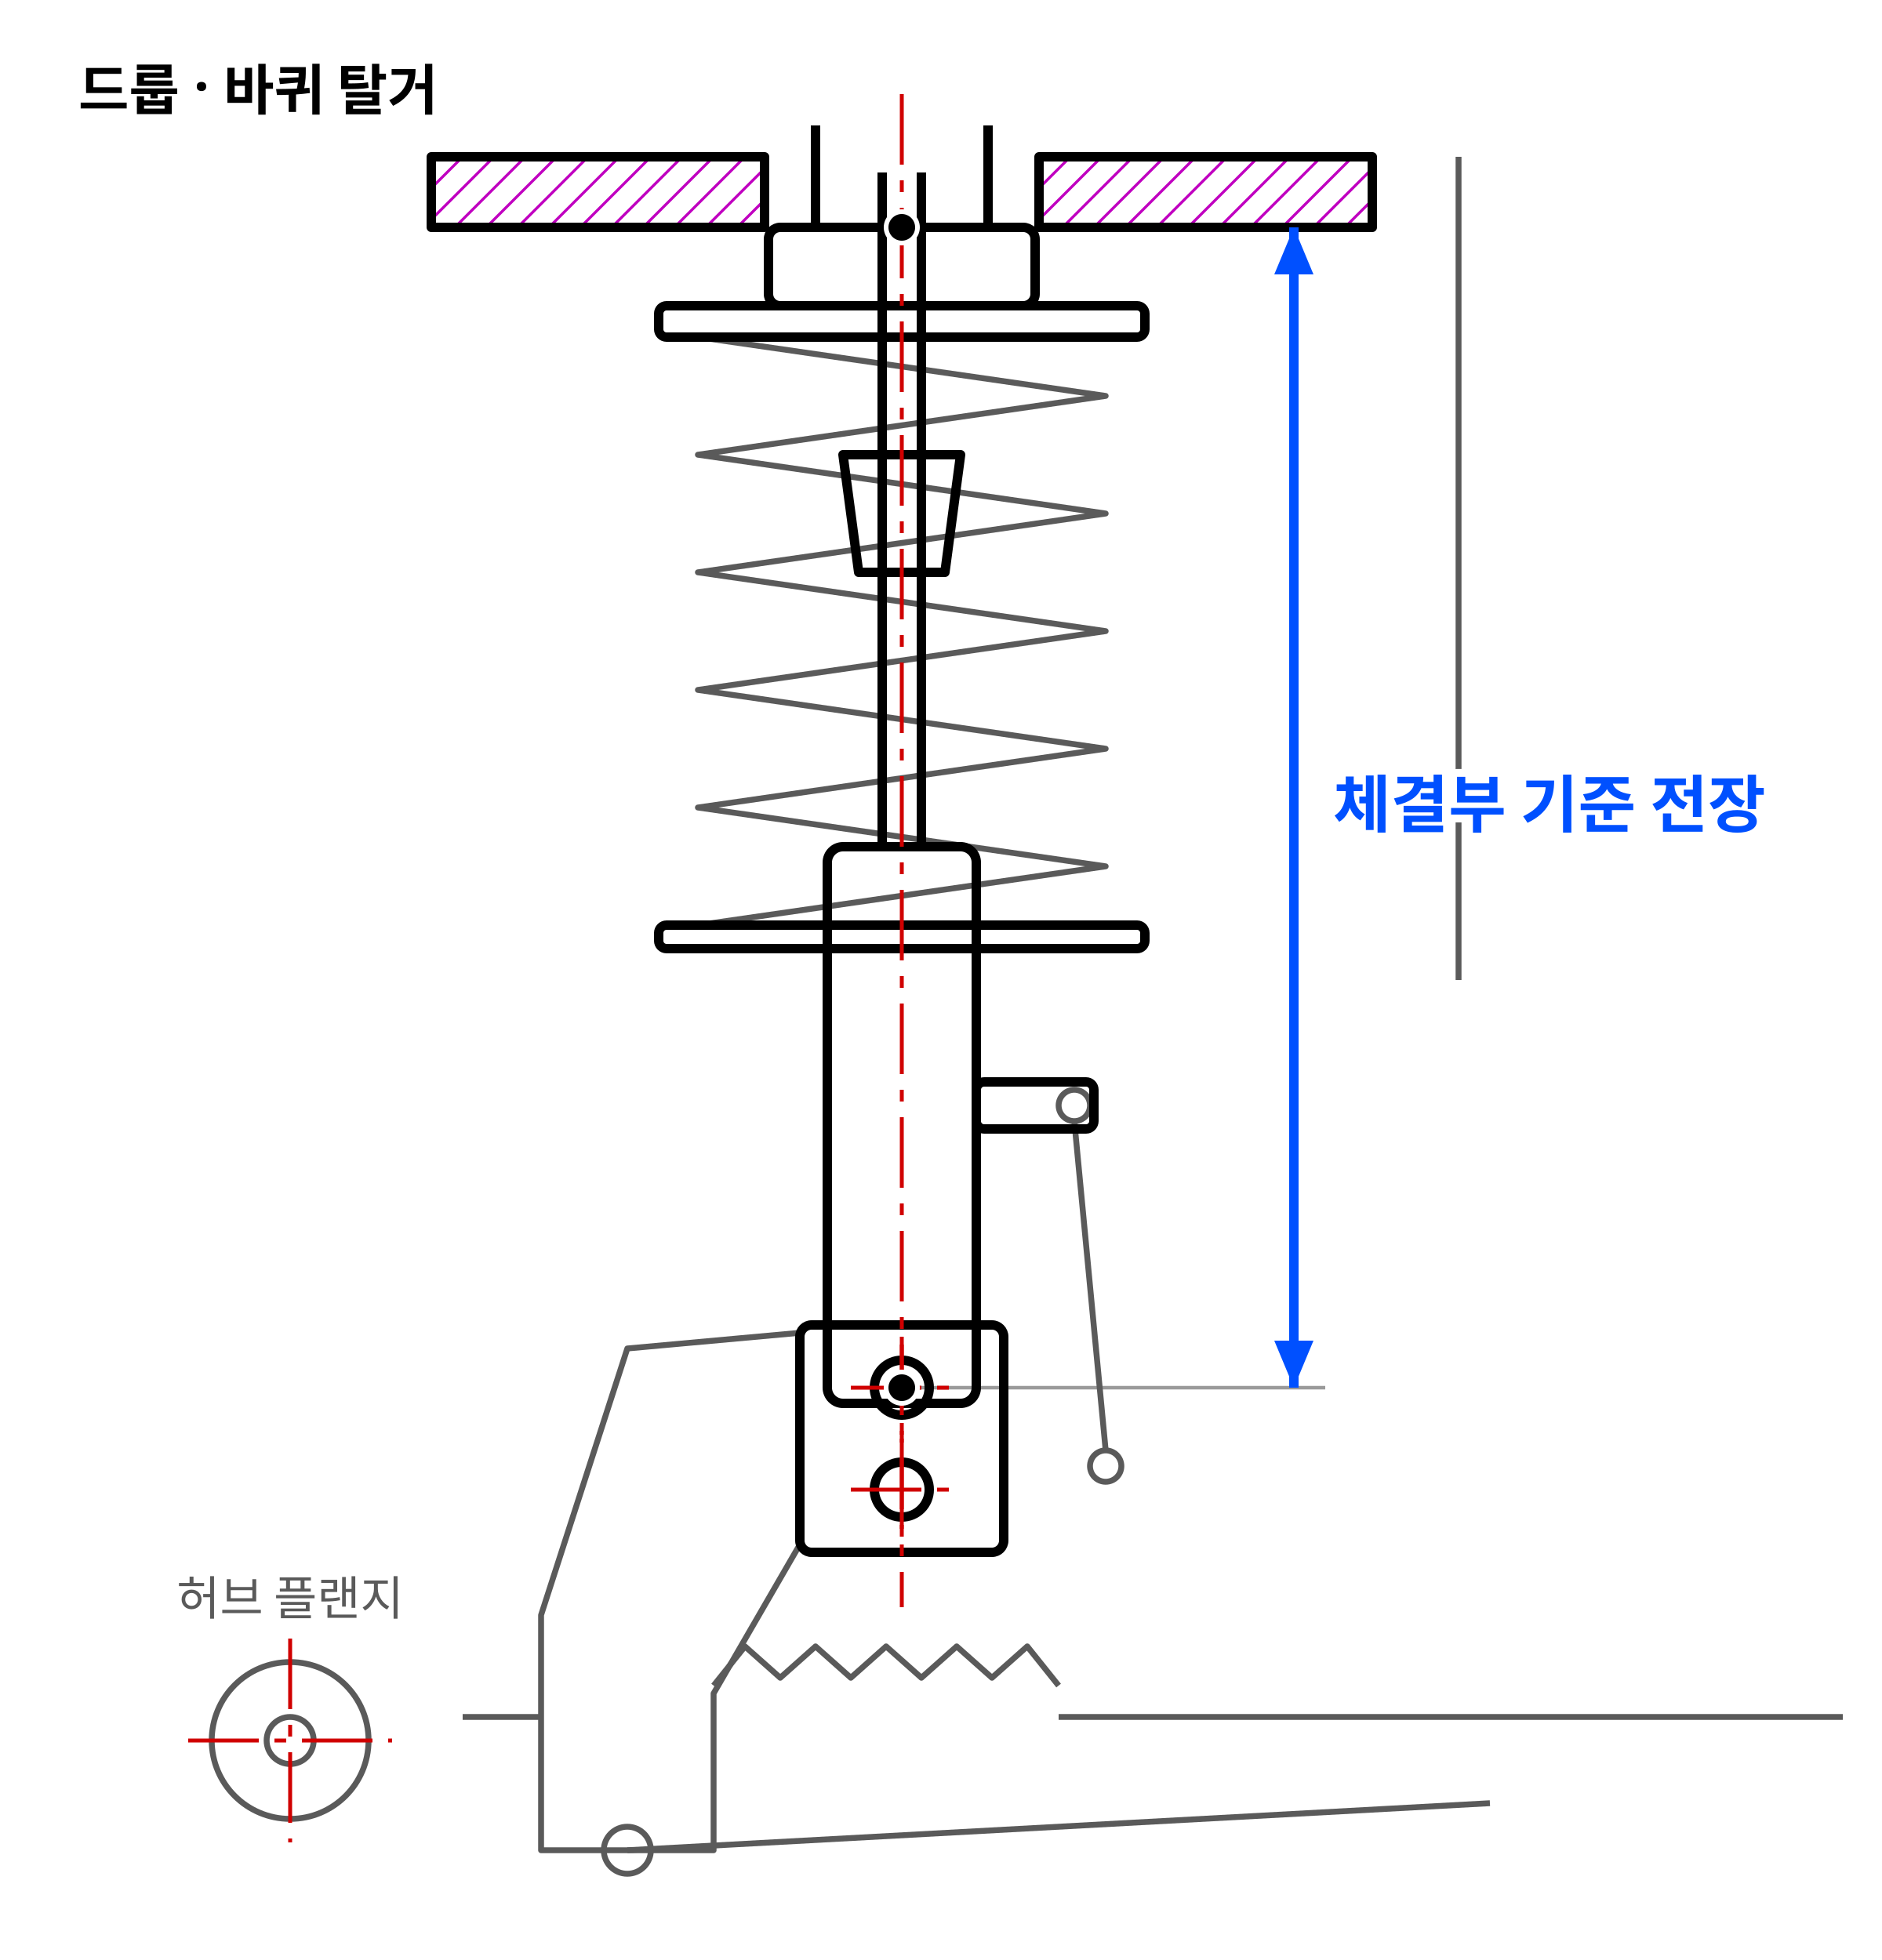
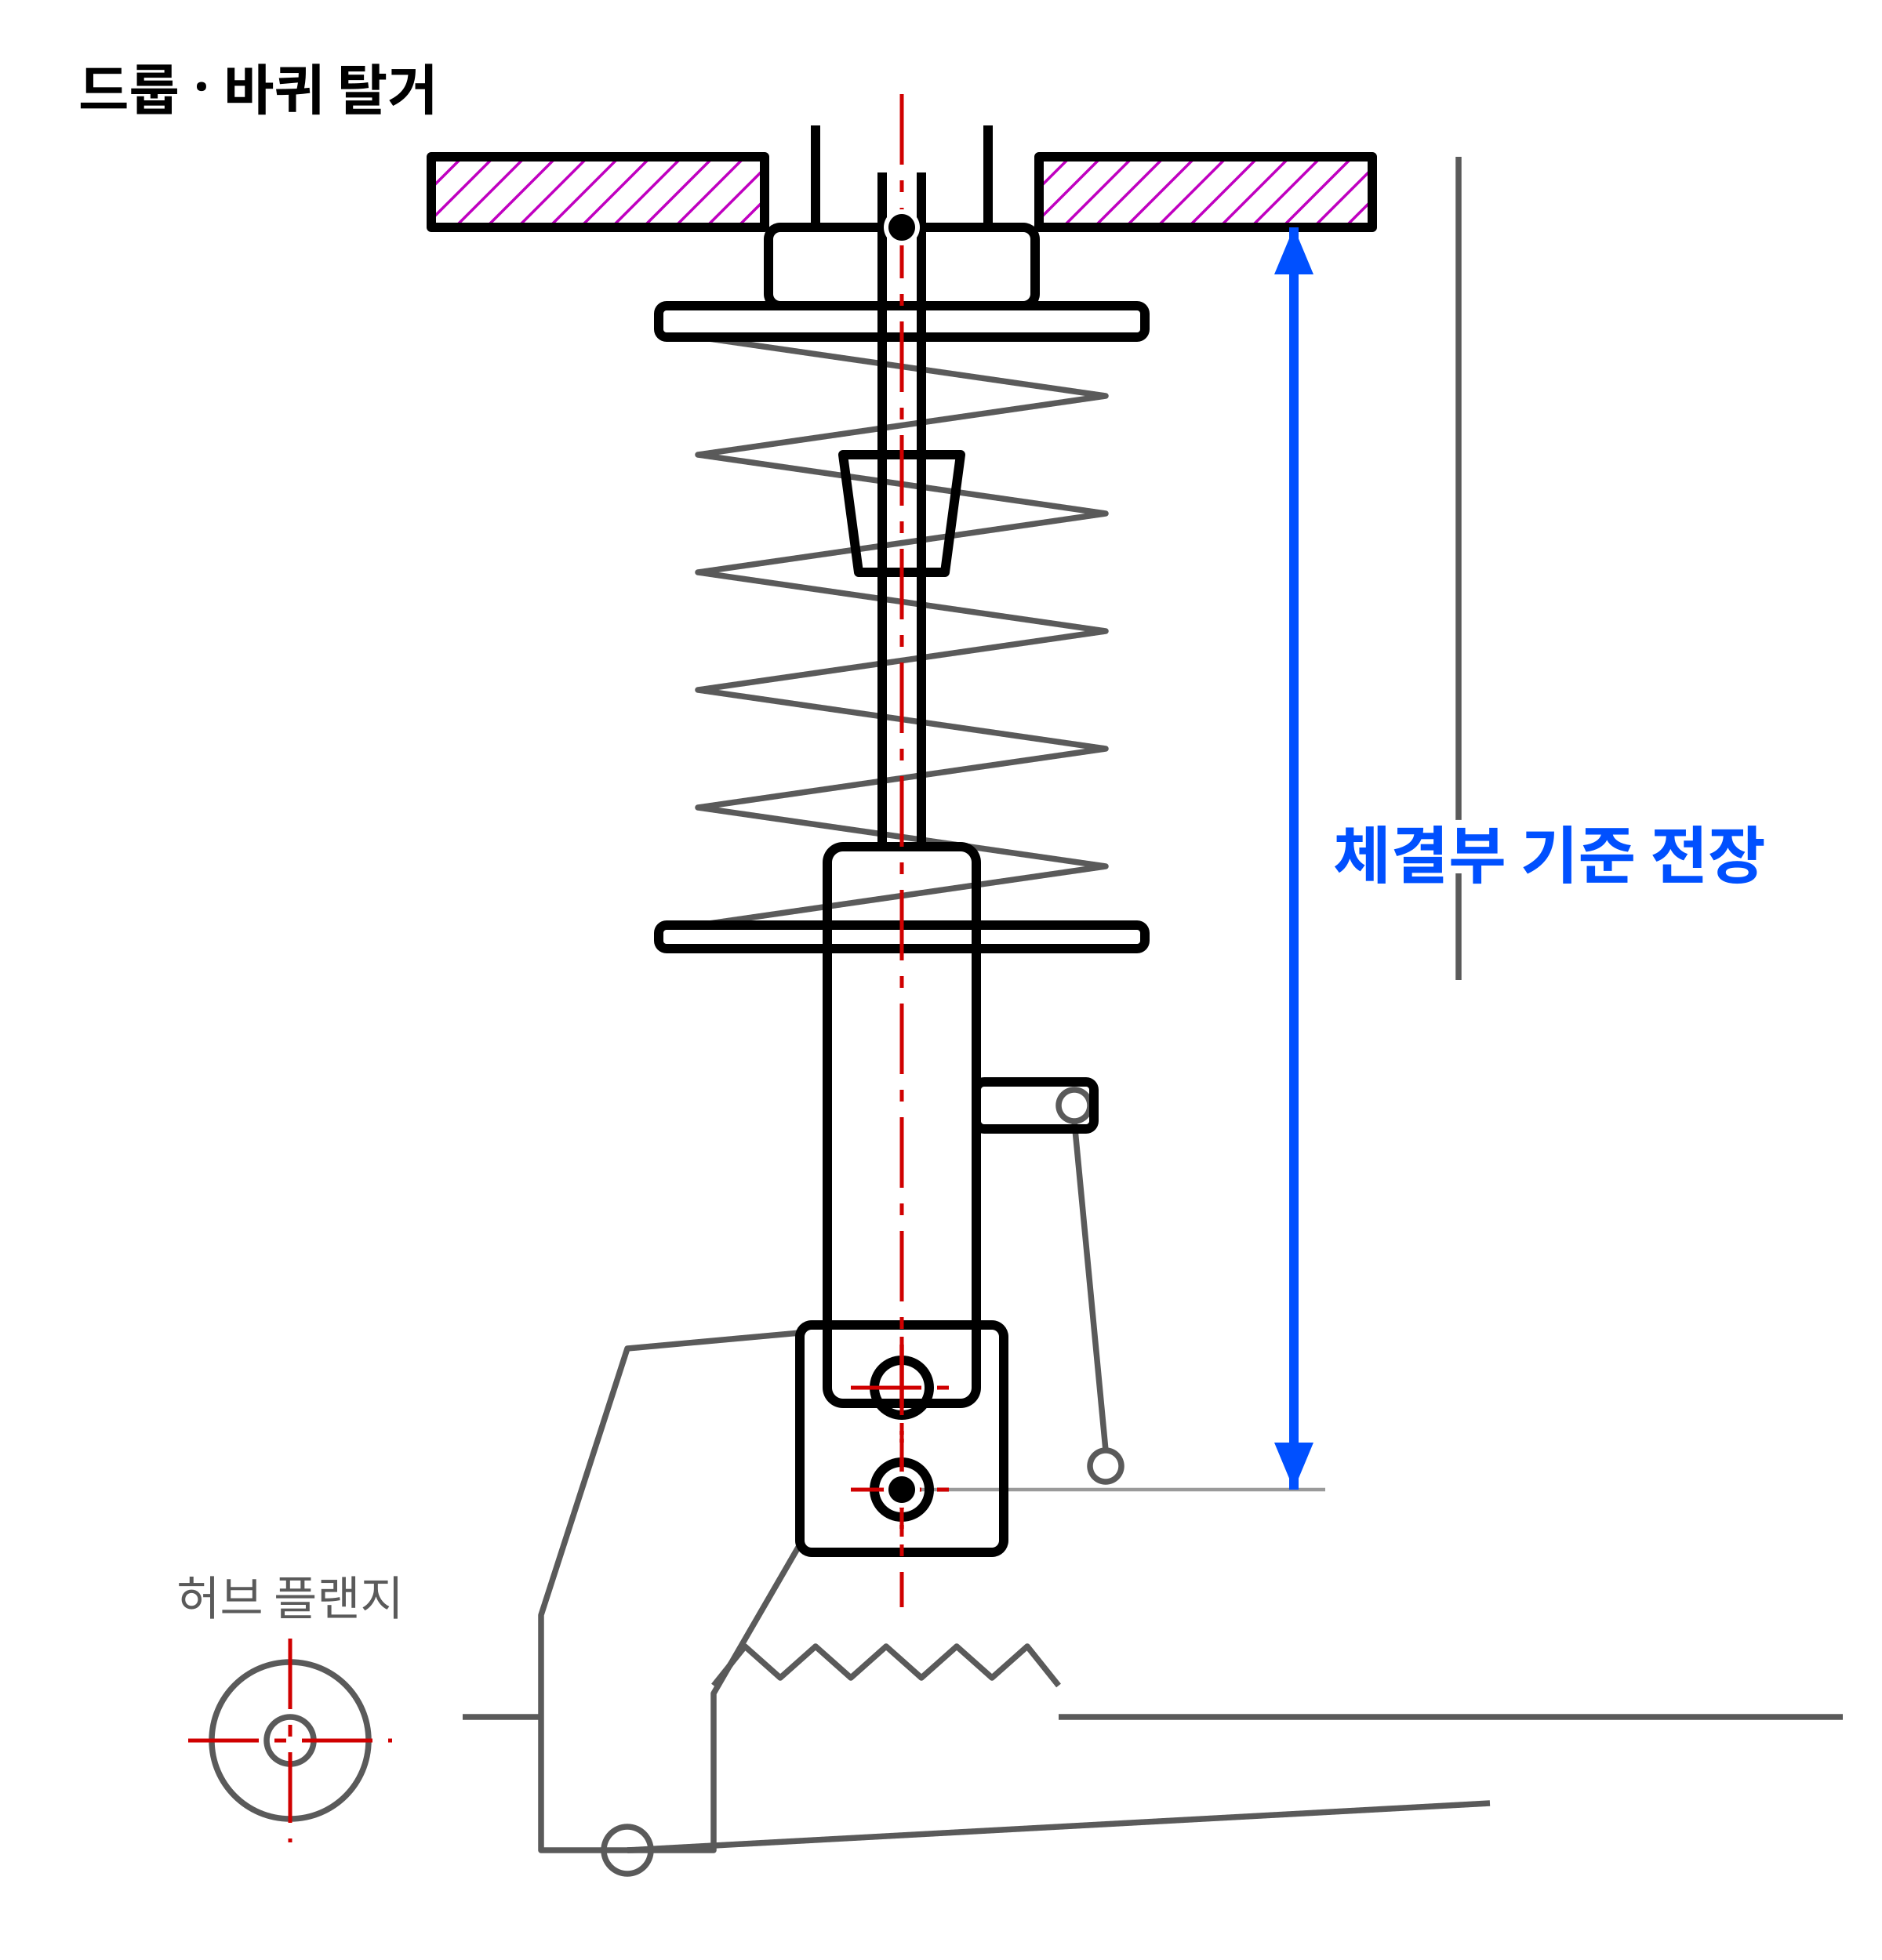
<svg xmlns="http://www.w3.org/2000/svg" viewBox="0 0 480 500">
  <defs>
    <marker id="ar" viewBox="0 0 12 10" refX="12" refY="5" markerWidth="12" markerHeight="10" markerUnits="userSpaceOnUse" orient="auto-start-reverse">
      <path d="M0 0L12 5L0 10z" fill="#0050FF" />
    </marker>
  </defs>
  <rect width="480" height="500" fill="#fff" />
  <g id="layer-0HAT" fill="none" stroke-linejoin="round" stroke="#C000C0" stroke-width="0.7">
    <clipPath id="h15">
      <rect x="110" y="40" width="85" height="18" />
    </clipPath>
    <g clip-path="url(#h15)">
      <line x1="92.0" y1="58.0" x2="110.0" y2="40.0" />
      <line x1="100.0" y1="58.0" x2="118.0" y2="40.0" />
      <line x1="108.0" y1="58.0" x2="126.0" y2="40.0" />
      <line x1="116.0" y1="58.0" x2="134.0" y2="40.0" />
      <line x1="124.0" y1="58.0" x2="142.0" y2="40.0" />
      <line x1="132.0" y1="58.0" x2="150.0" y2="40.0" />
      <line x1="140.0" y1="58.0" x2="158.0" y2="40.0" />
      <line x1="148.0" y1="58.0" x2="166.0" y2="40.0" />
      <line x1="156.0" y1="58.0" x2="174.0" y2="40.0" />
      <line x1="164.0" y1="58.0" x2="182.0" y2="40.0" />
      <line x1="172.0" y1="58.0" x2="190.0" y2="40.0" />
      <line x1="180.0" y1="58.0" x2="198.0" y2="40.0" />
      <line x1="188.0" y1="58.0" x2="206.0" y2="40.0" />
    </g>
    <clipPath id="h16">
      <rect x="265" y="40" width="85" height="18" />
    </clipPath>
    <g clip-path="url(#h16)">
      <line x1="247.0" y1="58.0" x2="265.0" y2="40.0" />
      <line x1="255.0" y1="58.0" x2="273.0" y2="40.0" />
      <line x1="263.0" y1="58.0" x2="281.0" y2="40.0" />
      <line x1="271.0" y1="58.0" x2="289.0" y2="40.0" />
      <line x1="279.0" y1="58.0" x2="297.0" y2="40.0" />
      <line x1="287.0" y1="58.0" x2="305.0" y2="40.0" />
      <line x1="295.0" y1="58.0" x2="313.0" y2="40.0" />
      <line x1="303.0" y1="58.0" x2="321.0" y2="40.0" />
      <line x1="311.0" y1="58.0" x2="329.0" y2="40.0" />
      <line x1="319.0" y1="58.0" x2="337.0" y2="40.0" />
      <line x1="327.0" y1="58.0" x2="345.0" y2="40.0" />
      <line x1="335.0" y1="58.0" x2="353.0" y2="40.0" />
      <line x1="343.0" y1="58.0" x2="361.0" y2="40.0" />
    </g>
  </g>
  <g id="layer-8" fill="none" stroke-linejoin="round" stroke="#9A9A9A" stroke-width="0.9">
    <line x1="230.0" y1="58.0" x2="338.0" y2="58.0" />
-     <line x1="230.0" y1="354.0" x2="338.0" y2="354.0" />
+     <line x1="230.0" y1="380.0" x2="338.0" y2="380.0" />
  </g>
  <g id="layer-CTX" fill="none" stroke-linejoin="round" stroke="#5A5A5A" stroke-width="1.5">
    <path d="M178.0 86.0 L282.0 101.0 L178.0 116.0 L282.0 131.0 L178.0 146.0 L282.0 161.0 L178.0 176.0 L282.0 191.0 L178.0 206.0 L282.0 221.0 L178.0 236.0" />
    <path d="M204 340 L160 344 L138 412 L138 472 L182 472 L182 432 L204 394" />
    <circle cx="74.0" cy="444.0" r="20.0" />
    <circle cx="74.0" cy="444.0" r="6.0" />
    <path d="M160 472 L380 460" />
    <circle cx="160.0" cy="472.0" r="6.0" />
    <line x1="118.0" y1="438.0" x2="138.0" y2="438.0" />
    <path d="M182 430 L190 420 L199 428 L208 420 L217 428 L226 420 L235 428 L244 420 L253 428 L262 420 L270 430" />
    <line x1="270.0" y1="438.0" x2="470.0" y2="438.0" />
    <line x1="372.0" y1="40.0" x2="372.0" y2="250.0" />
    <circle cx="274.0" cy="282.0" r="4.0" />
    <line x1="274.0" y1="286.0" x2="282.0" y2="370.0" />
    <circle cx="282.0" cy="374.0" r="4.0" />
  </g>
  <g id="layer-0" fill="none" stroke-linejoin="round" stroke="#000" stroke-width="2.4">
    <rect x="110.0" y="40.0" width="85.0" height="18.0" rx="0" />
    <rect x="265.0" y="40.0" width="85.0" height="18.0" rx="0" />
    <rect x="196.0" y="58.0" width="68.0" height="20.0" rx="3" />
    <line x1="208.0" y1="58.0" x2="208.0" y2="32.0" />
    <line x1="252.0" y1="58.0" x2="252.0" y2="32.0" />
    <line x1="225.0" y1="44.0" x2="225.0" y2="216.0" />
    <line x1="235.0" y1="44.0" x2="235.0" y2="216.0" />
    <rect x="168.0" y="78.0" width="124.0" height="8.0" rx="2" />
    <path d="M215 116 L245 116 L241 146 L219 146 Z" />
    <rect x="211.0" y="216.0" width="38.0" height="142.0" rx="4" />
    <rect x="168.0" y="236.0" width="124.0" height="6.0" rx="2" />
    <rect x="204.0" y="338.0" width="52.0" height="58.0" rx="3" />
    <circle cx="230.0" cy="354.0" r="7.0" />
    <circle cx="230.0" cy="380.0" r="7.0" />
    <rect x="249.0" y="276.0" width="30.0" height="12.0" rx="2" />
  </g>
  <g id="layer-CL" fill="none" stroke-linejoin="round" stroke="#D00000" stroke-width="1" stroke-dasharray="18 4 3 4">
    <line x1="217.0" y1="354.0" x2="243.0" y2="354.0" />
    <line x1="230.0" y1="341.0" x2="230.0" y2="367.0" />
    <line x1="217.0" y1="380.0" x2="243.0" y2="380.0" />
    <line x1="230.0" y1="367.0" x2="230.0" y2="393.0" />
    <line x1="230.0" y1="24.0" x2="230.0" y2="410.0" />
    <line x1="48.0" y1="444.0" x2="100.0" y2="444.0" />
    <line x1="74.0" y1="418.0" x2="74.0" y2="470.0" />
  </g>
  <g id="layer-Tex" fill="none" stroke-linejoin="round" font-family="Malgun Gothic, sans-serif" stroke="none">
    <text x="20.0" y="28.0" text-anchor="start" font-size="14" fill="#000" font-weight="700">드룹 · 바퀴 탈거</text>
    <text x="74.0" y="412.0" text-anchor="middle" font-size="12" fill="#5A5A5A">허브 플랜지</text>
  </g>
  <g id="layer-MEAS" fill="none" stroke-linejoin="round">
    <circle cx="230.0" cy="58.0" r="4" fill="#000" stroke="#fff" stroke-width="1.2" />
-     <circle cx="230.0" cy="354.0" r="4" fill="#000" stroke="#fff" stroke-width="1.2" />
-     <line x1="330.0" y1="58.0" x2="330.0" y2="354.0" stroke="#0050FF" stroke-width="2.4" marker-start="url(#ar)" marker-end="url(#ar)" />
-     <text x="340.0" y="211.0" text-anchor="start" font-size="16" font-weight="700" fill="#0050FF" stroke="#fff" stroke-width="4" paint-order="stroke">
+     <circle cx="230.0" cy="380.0" r="4" fill="#000" stroke="#fff" stroke-width="1.2" />
+     <line x1="330.0" y1="58.0" x2="330.0" y2="380.0" stroke="#0050FF" stroke-width="2.4" marker-start="url(#ar)" marker-end="url(#ar)" />
+     <text x="340.0" y="224.0" text-anchor="start" font-size="16" font-weight="700" fill="#0050FF" stroke="#fff" stroke-width="4" paint-order="stroke">
      <tspan x="340.0" dy="0">체결부 기준 전장</tspan>
    </text>
  </g>
</svg>
